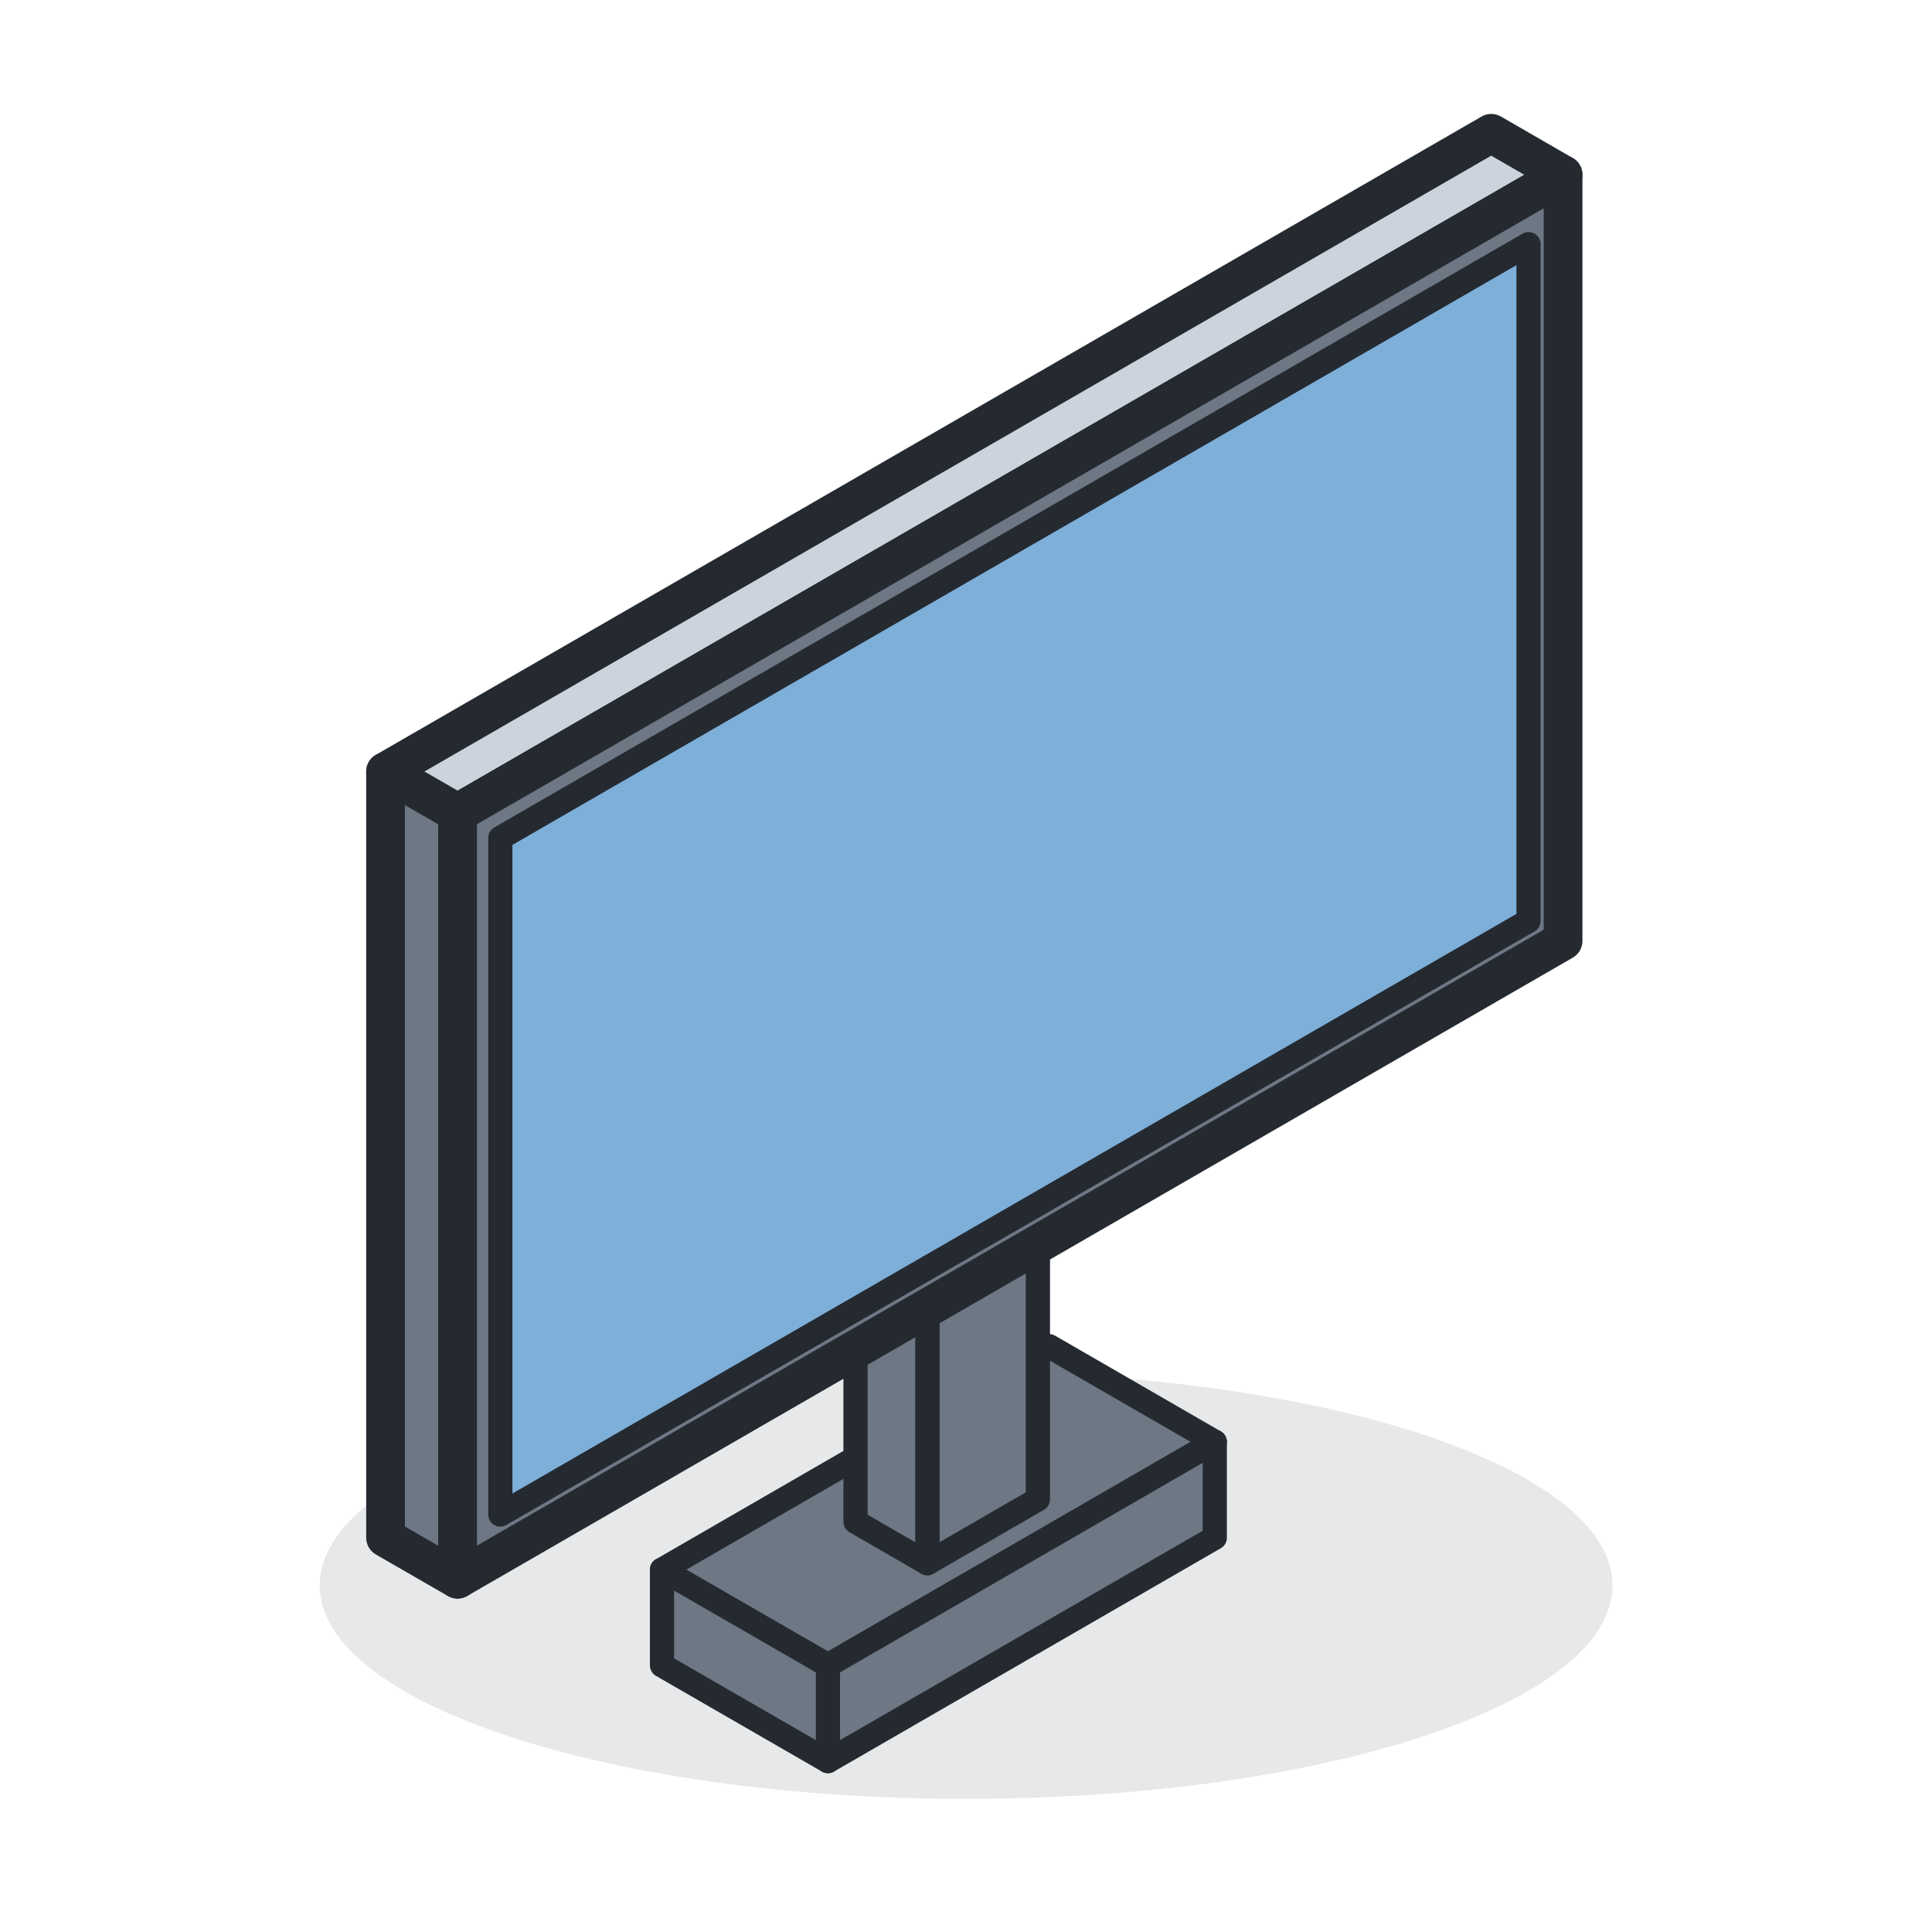
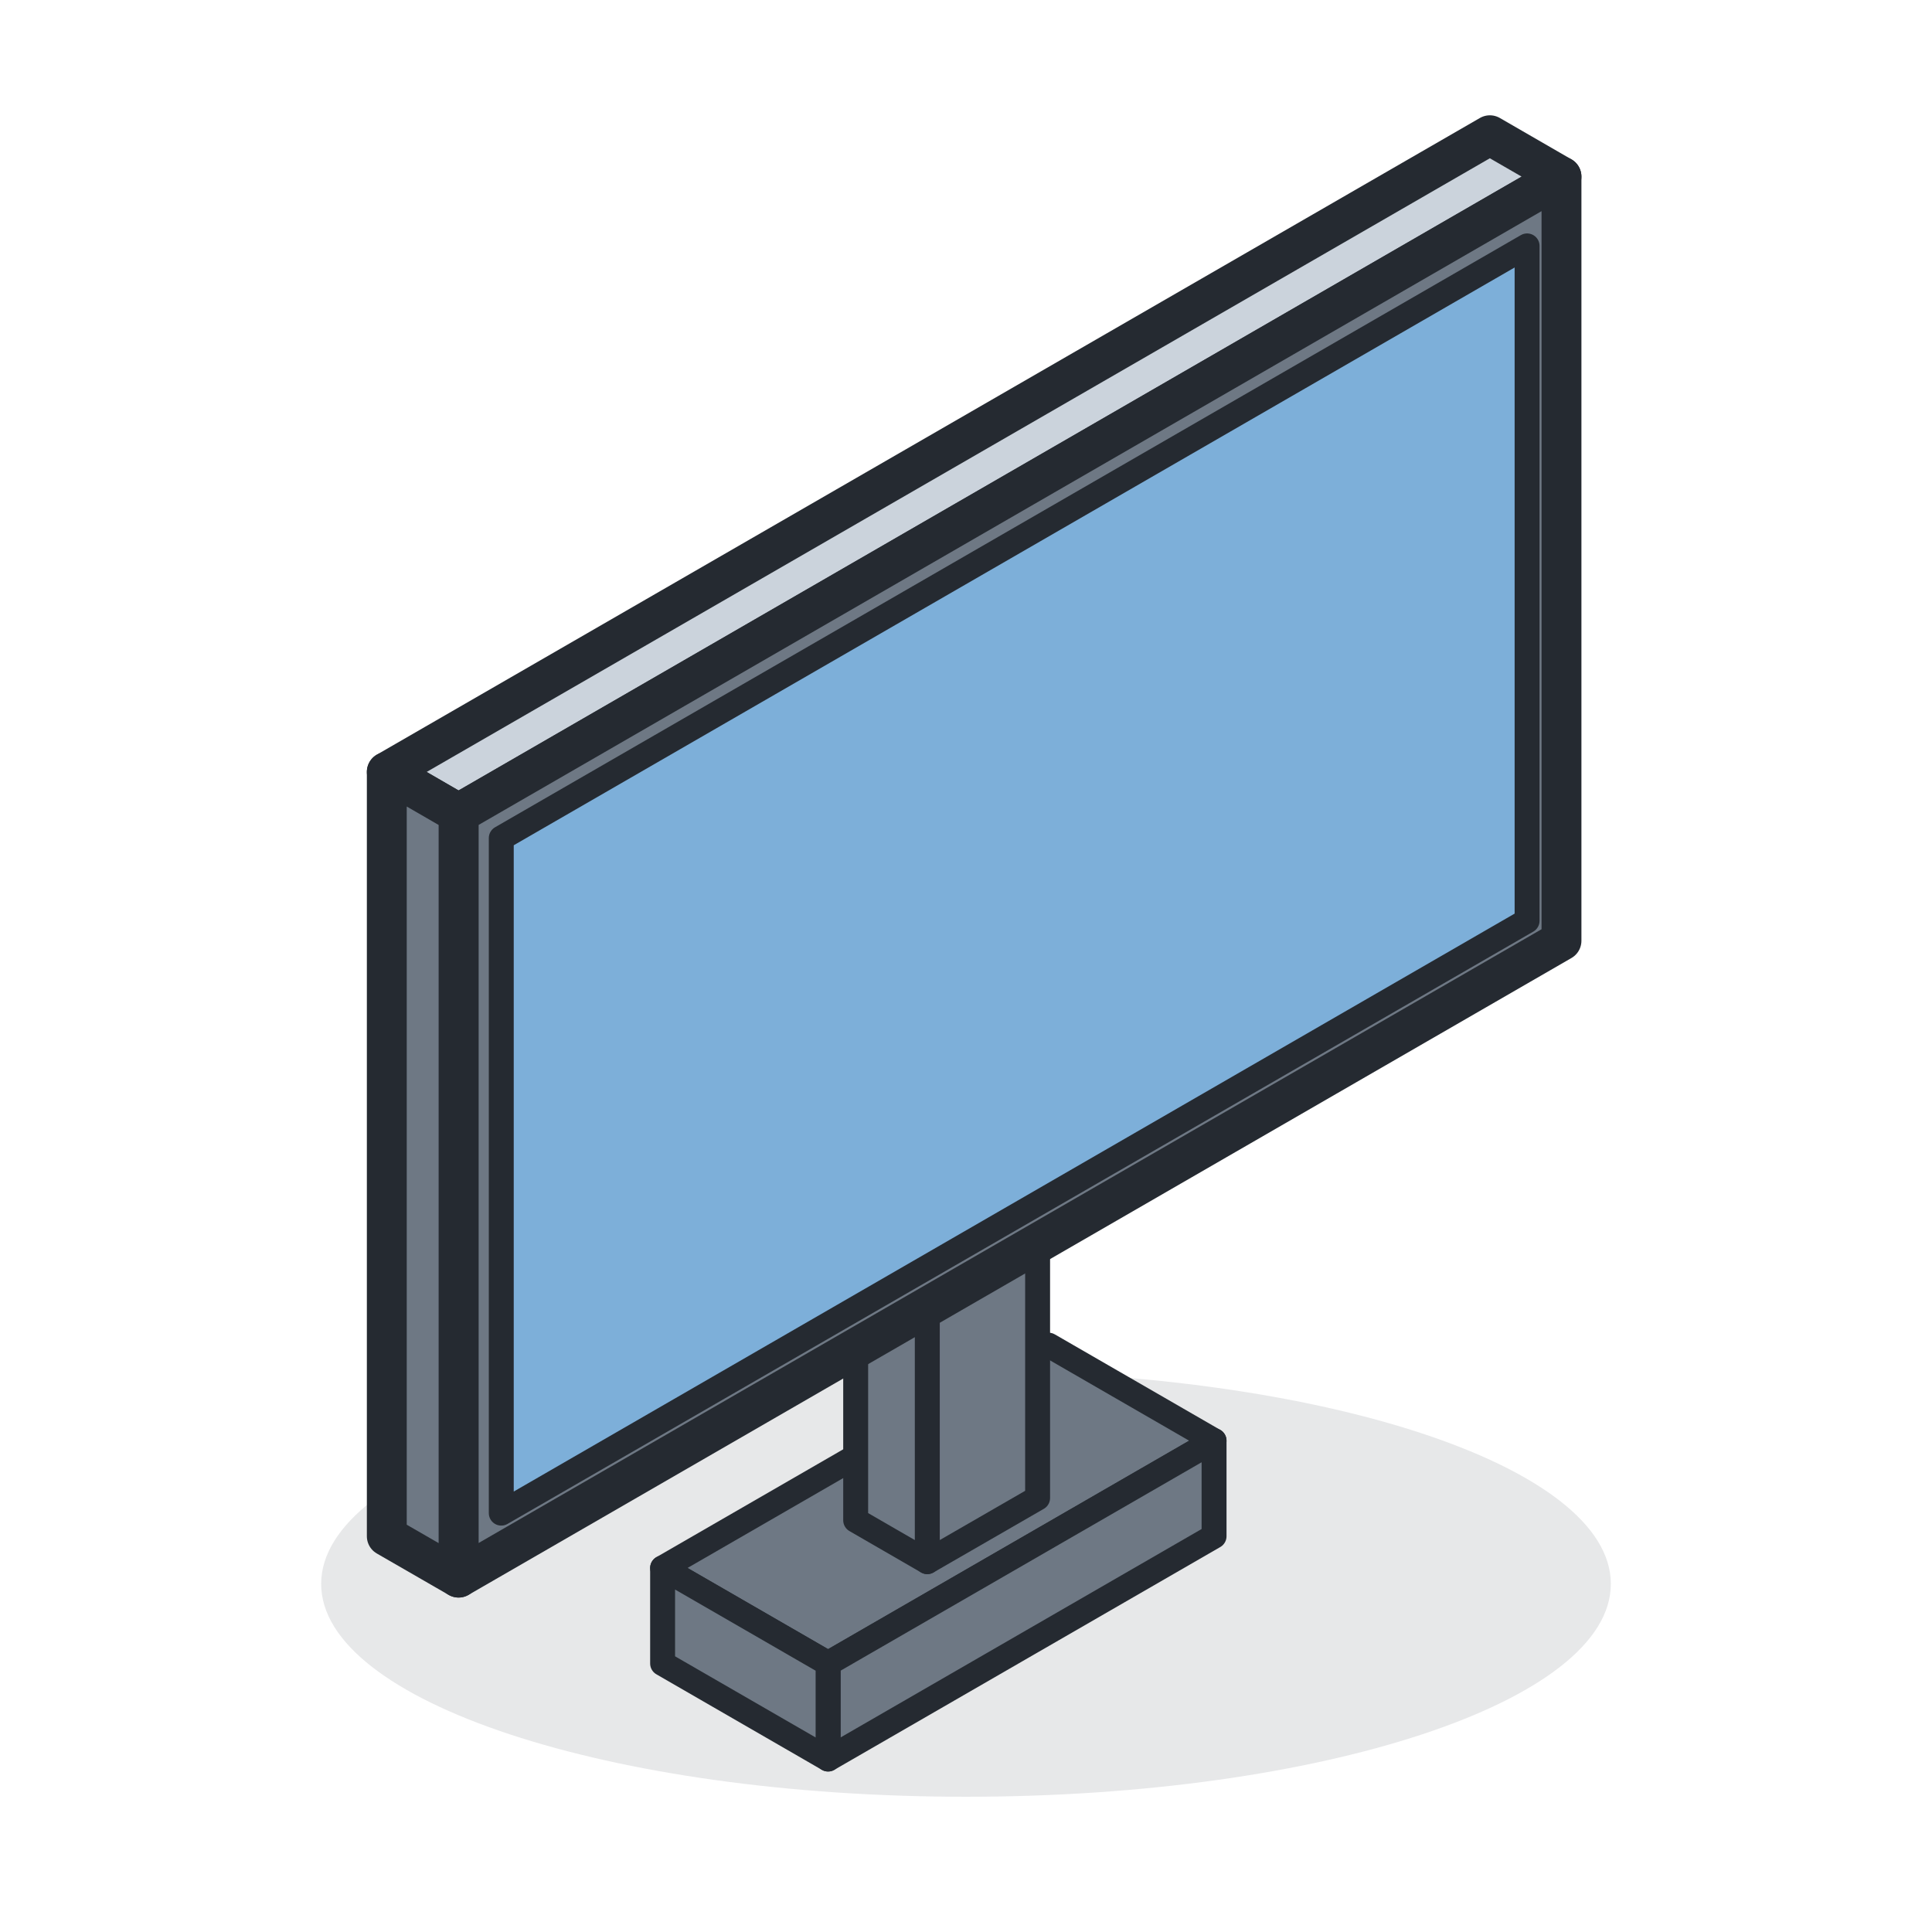
- <svg xmlns="http://www.w3.org/2000/svg" viewBox="0.14 0.14 119.71 119.71">
-   <ellipse cx="60.00" cy="98.38" rx="40.05" ry="13.22" fill="#0B1220" opacity="0.1" />
-   <polygon points="65.14,83.55 75.41,89.48 51.44,103.33 41.16,97.40" fill="#6E7884" stroke="#252A31" stroke-width="1.5" stroke-linejoin="round" />
-   <polygon points="75.41,95.42 51.44,109.26 51.44,103.33 75.41,89.48" fill="#6E7884" stroke="#252A31" stroke-width="1.5" stroke-linejoin="round" />
-   <polygon points="41.16,103.33 51.44,109.26 51.44,103.33 41.16,97.40" fill="#6E7884" stroke="#252A31" stroke-width="1.5" stroke-linejoin="round" />
-   <polygon points="60.00,74.65 64.45,77.22 57.60,81.18 53.15,78.61" fill="#6E7884" stroke="#252A31" stroke-width="1.5" stroke-linejoin="round" />
-   <polygon points="64.45,93.04 57.60,97.00 57.60,81.18 64.45,77.22" fill="#6E7884" stroke="#252A31" stroke-width="1.5" stroke-linejoin="round" />
-   <polygon points="53.15,94.43 57.60,97.00 57.60,81.18 53.15,78.61" fill="#6E7884" stroke="#252A31" stroke-width="1.5" stroke-linejoin="round" />
-   <polygon points="92.54,8.40 96.99,10.97 28.49,50.52 24.03,47.95" fill="#CBD3DC" stroke="#252A31" stroke-width="2.4" stroke-linejoin="round" />
-   <polygon points="96.99,58.44 28.49,97.99 28.49,50.52 96.99,10.97" fill="#6E7884" stroke="#252A31" stroke-width="2.4" stroke-linejoin="round" />
-   <polygon points="24.03,95.42 28.49,97.99 28.49,50.52 24.03,47.95" fill="#6E7884" stroke="#252A31" stroke-width="2.4" stroke-linejoin="round" />
-   <polygon points="94.85,57.20 31.14,93.98 31.14,52.06 94.85,15.27" fill="#7DAFD9" stroke="#252A31" stroke-width="1.5" stroke-linejoin="round" />
+ <svg xmlns="http://www.w3.org/2000/svg" viewBox="-79.71 -69.46 116.28 116.28">
+   <ellipse cx="-21.57" cy="25.87" rx="38.81" ry="12.81" fill="#0B1220" opacity="0.1" />
+   <polygon points="-16.60,11.50 -6.64,17.25 -29.87,30.66 -39.83,24.91" fill="#6E7884" stroke="#252A31" stroke-width="1.5" stroke-linejoin="round" />
+   <polygon points="-6.64,23.00 -29.87,36.41 -29.87,30.66 -6.64,17.25" fill="#6E7884" stroke="#252A31" stroke-width="1.5" stroke-linejoin="round" />
+   <polygon points="-39.83,30.66 -29.87,36.41 -29.87,30.66 -39.83,24.91" fill="#6E7884" stroke="#252A31" stroke-width="1.5" stroke-linejoin="round" />
+   <polygon points="-21.57,2.87 -17.26,5.37 -23.90,9.20 -28.21,6.71" fill="#6E7884" stroke="#252A31" stroke-width="1.5" stroke-linejoin="round" />
+   <polygon points="-17.26,20.70 -23.90,24.53 -23.90,9.20 -17.26,5.37" fill="#6E7884" stroke="#252A31" stroke-width="1.5" stroke-linejoin="round" />
+   <polygon points="-28.21,22.04 -23.90,24.53 -23.90,9.20 -28.21,6.71" fill="#6E7884" stroke="#252A31" stroke-width="1.5" stroke-linejoin="round" />
+   <polygon points="9.96,-61.32 14.27,-58.83 -52.11,-20.50 -56.43,-23.00" fill="#CBD3DC" stroke="#252A31" stroke-width="2.4" stroke-linejoin="round" />
+   <polygon points="14.27,-12.84 -52.11,25.49 -52.11,-20.50 14.27,-58.83" fill="#6E7884" stroke="#252A31" stroke-width="2.4" stroke-linejoin="round" />
+   <polygon points="-56.43,23.00 -52.11,25.49 -52.11,-20.50 -56.43,-23.00" fill="#6E7884" stroke="#252A31" stroke-width="2.4" stroke-linejoin="round" />
+   <polygon points="12.20,-14.04 -49.54,21.61 -49.54,-19.02 12.20,-54.66" fill="#7DAFD9" stroke="#252A31" stroke-width="1.5" stroke-linejoin="round" />
</svg>
